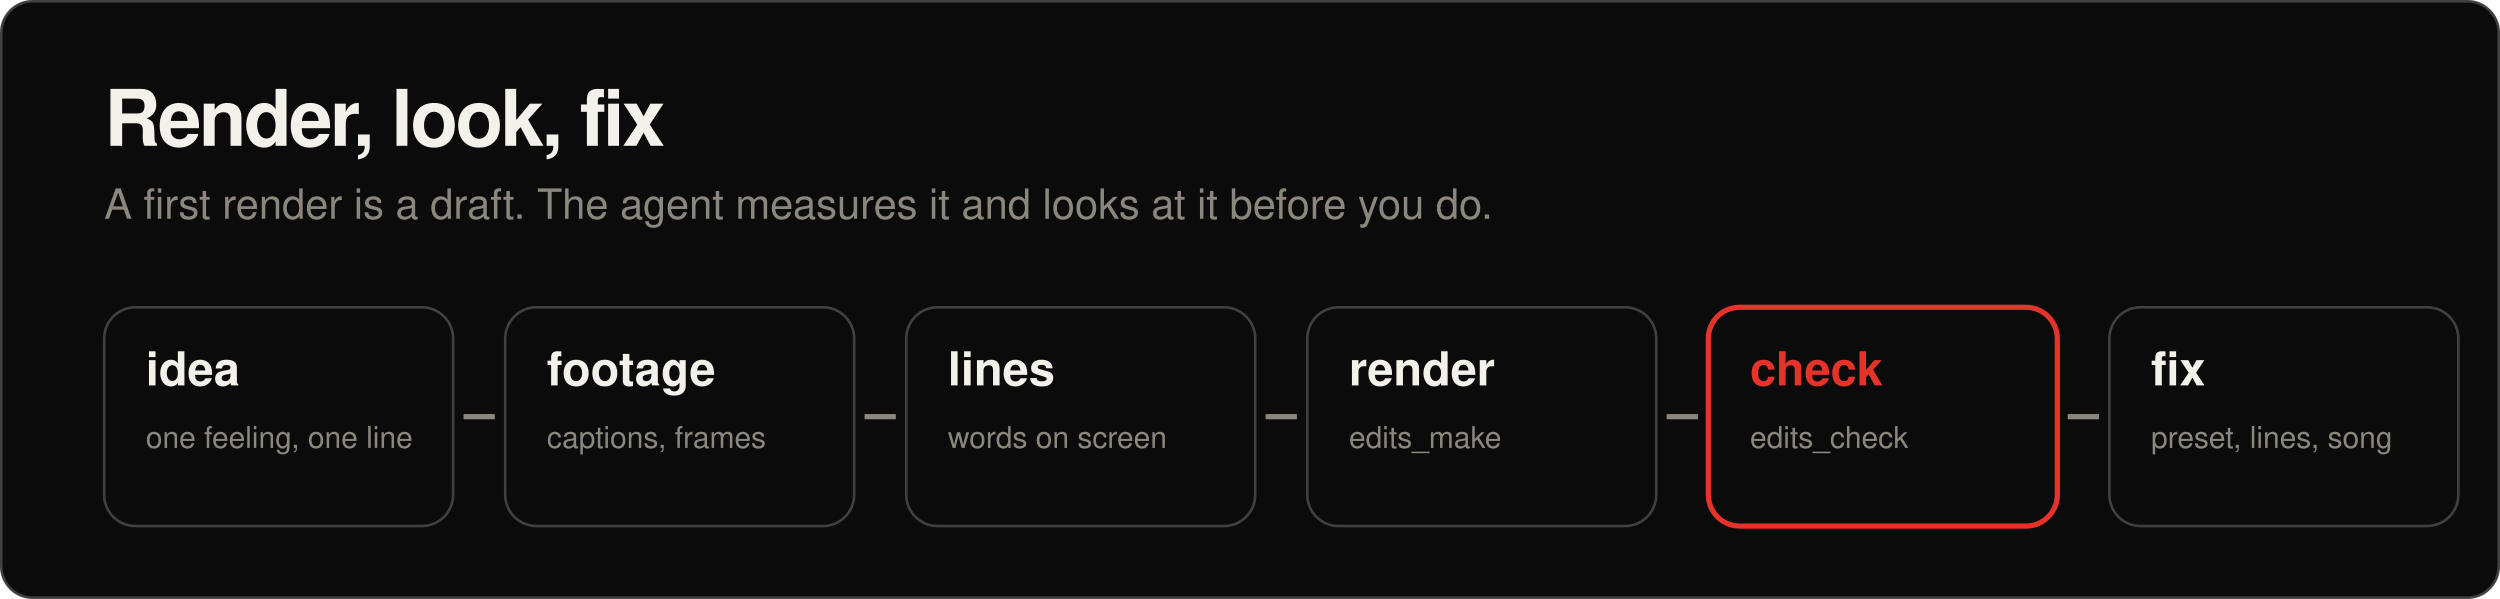
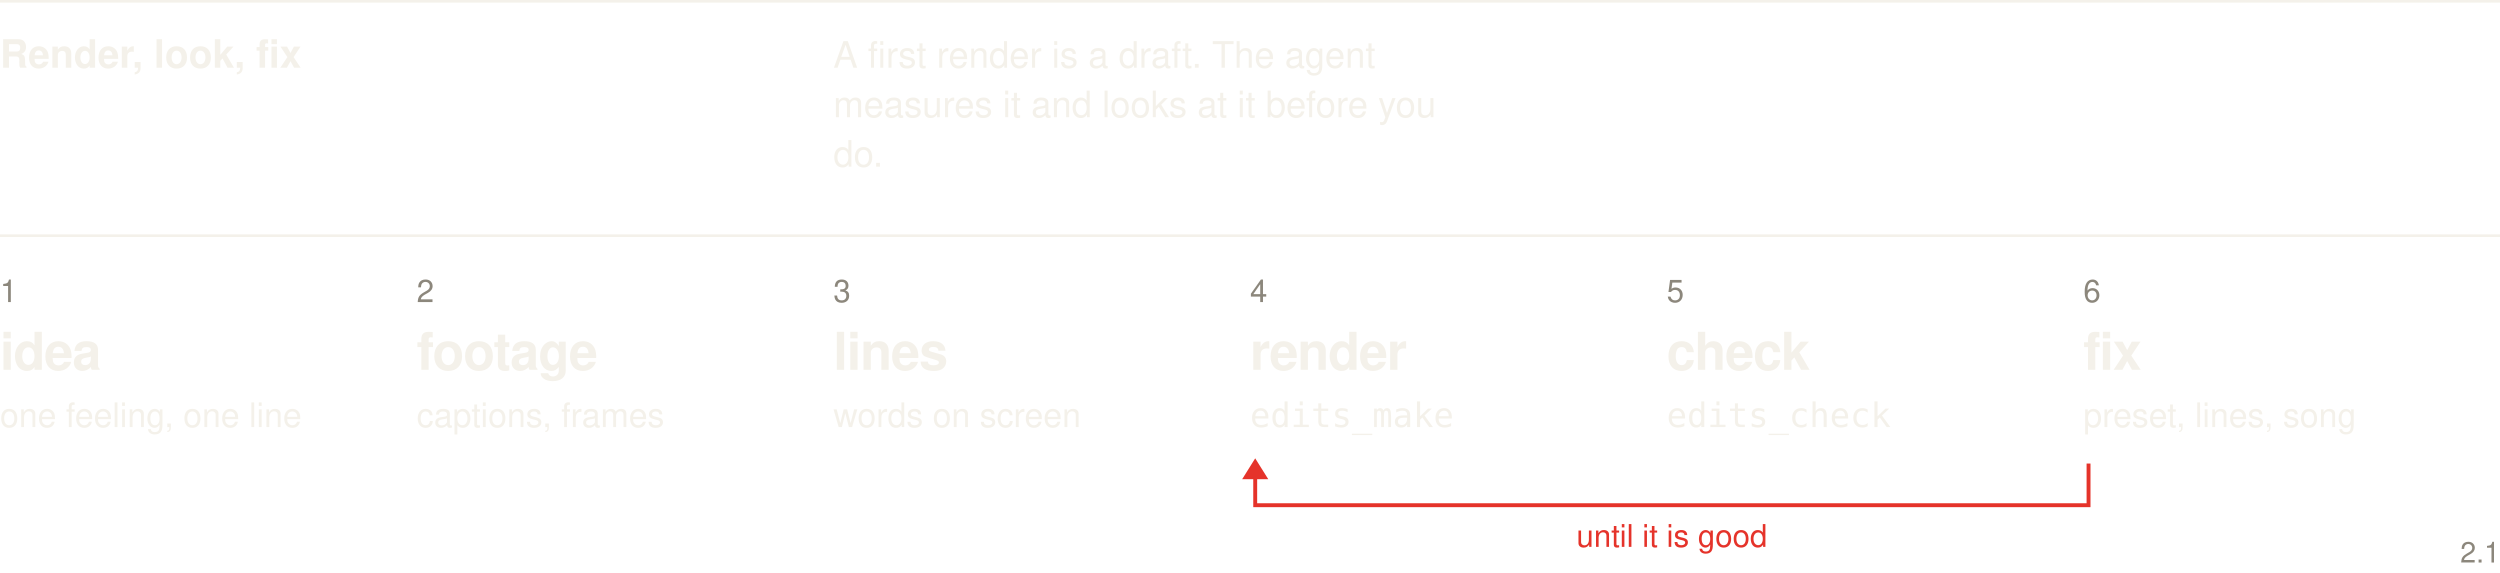
- <svg xmlns="http://www.w3.org/2000/svg" width="960" height="230" viewBox="0 0 960 230" role="img" aria-label="How an agent makes an edit good: decide the idea, know the footage, write the lines, render, check, fix">
-   <rect x="0.5" y="0.5" width="959" height="229" rx="12" fill="#0B0B0C" stroke="#404040" />
-   <text x="40" y="56" font-family="Helvetica Neue, Helvetica, Arial, Liberation Sans, sans-serif" font-weight="700" font-size="30" fill="#F4F1EA" text-anchor="start" letter-spacing="-1">Render, look, fix</text>
-   <text x="40" y="84" font-family="Helvetica Neue, Helvetica, Arial, Liberation Sans, sans-serif" font-weight="300" font-size="16" fill="#8C877C" text-anchor="start" letter-spacing="0">A first render is a draft. The agent measures it and looks at it before you do.</text>
-   <rect x="40" y="118" width="134" height="84" rx="12" fill="none" stroke="#404040" stroke-width="1" />
-   <text x="56" y="148" font-family="Helvetica Neue, Helvetica, Arial, Liberation Sans, sans-serif" font-weight="700" font-size="18" fill="#F4F1EA" text-anchor="start" letter-spacing="0">idea</text>
-   <text x="56" y="172" font-family="Helvetica Neue, Helvetica, Arial, Liberation Sans, sans-serif" font-weight="400" font-size="11.5" fill="#8C877C" text-anchor="start" letter-spacing="0">one feeling, one line</text>
-   <path d="M178 160 h12" stroke="#8C877C" stroke-width="2" />
-   <rect x="194" y="118" width="134" height="84" rx="12" fill="none" stroke="#404040" stroke-width="1" />
-   <text x="210" y="148" font-family="Helvetica Neue, Helvetica, Arial, Liberation Sans, sans-serif" font-weight="700" font-size="18" fill="#F4F1EA" text-anchor="start" letter-spacing="0">footage</text>
-   <text x="210" y="172" font-family="Helvetica Neue, Helvetica, Arial, Liberation Sans, sans-serif" font-weight="400" font-size="11.5" fill="#8C877C" text-anchor="start" letter-spacing="0">captions, frames</text>
-   <path d="M332 160 h12" stroke="#8C877C" stroke-width="2" />
-   <rect x="348" y="118" width="134" height="84" rx="12" fill="none" stroke="#404040" stroke-width="1" />
-   <text x="364" y="148" font-family="Helvetica Neue, Helvetica, Arial, Liberation Sans, sans-serif" font-weight="700" font-size="18" fill="#F4F1EA" text-anchor="start" letter-spacing="0">lines</text>
-   <text x="364" y="172" font-family="Helvetica Neue, Helvetica, Arial, Liberation Sans, sans-serif" font-weight="400" font-size="11.5" fill="#8C877C" text-anchor="start" letter-spacing="0">words on screen</text>
-   <path d="M486 160 h12" stroke="#8C877C" stroke-width="2" />
-   <rect x="502" y="118" width="134" height="84" rx="12" fill="none" stroke="#404040" stroke-width="1" />
-   <text x="518" y="148" font-family="Helvetica Neue, Helvetica, Arial, Liberation Sans, sans-serif" font-weight="700" font-size="18" fill="#F4F1EA" text-anchor="start" letter-spacing="0">render</text>
-   <text x="518" y="172" font-family="Helvetica Neue, Helvetica, Arial, Liberation Sans, sans-serif" font-weight="400" font-size="11.5" fill="#8C877C" text-anchor="start" letter-spacing="0">edits_make</text>
-   <path d="M640 160 h12" stroke="#8C877C" stroke-width="2" />
-   <rect x="656" y="118" width="134" height="84" rx="12" fill="none" stroke="#E5332A" stroke-width="2" />
-   <text x="672" y="148" font-family="Helvetica Neue, Helvetica, Arial, Liberation Sans, sans-serif" font-weight="700" font-size="18" fill="#E5332A" text-anchor="start" letter-spacing="0">check</text>
-   <text x="672" y="172" font-family="Helvetica Neue, Helvetica, Arial, Liberation Sans, sans-serif" font-weight="400" font-size="11.5" fill="#8C877C" text-anchor="start" letter-spacing="0">edits_check</text>
-   <path d="M794 160 h12" stroke="#8C877C" stroke-width="2" />
-   <rect x="810" y="118" width="134" height="84" rx="12" fill="none" stroke="#404040" stroke-width="1" />
-   <text x="826" y="148" font-family="Helvetica Neue, Helvetica, Arial, Liberation Sans, sans-serif" font-weight="700" font-size="18" fill="#F4F1EA" text-anchor="start" letter-spacing="0">fix</text>
-   <text x="826" y="172" font-family="Helvetica Neue, Helvetica, Arial, Liberation Sans, sans-serif" font-weight="400" font-size="11.5" fill="#8C877C" text-anchor="start" letter-spacing="0">preset, lines, song</text>
+ <svg xmlns="http://www.w3.org/2000/svg" width="960" height="220" viewBox="0 0 960 220" role="img" aria-label="How an agent makes an edit good: idea, footage, lines, render, check, fix">
+   <line x1="0" y1="0.5" x2="960" y2="0.5" stroke="#F4F1EA" stroke-width="1" />
+   <text x="0" y="26" font-family="Helvetica Neue, Helvetica, Arial, Liberation Sans, sans-serif" font-weight="700" font-size="15" fill="#F4F1EA" text-anchor="start" letter-spacing="0">Render, look, fix</text>
+   <text x="320" y="26" font-family="Helvetica Neue, Helvetica, Arial, Liberation Sans, sans-serif" font-weight="300" font-size="14" fill="#F4F1EA" text-anchor="start" letter-spacing="0">A first render is a draft. The agent</text>
+   <text x="320" y="45" font-family="Helvetica Neue, Helvetica, Arial, Liberation Sans, sans-serif" font-weight="300" font-size="14" fill="#F4F1EA" text-anchor="start" letter-spacing="0">measures it and looks at it before you</text>
+   <text x="320" y="64" font-family="Helvetica Neue, Helvetica, Arial, Liberation Sans, sans-serif" font-weight="300" font-size="14" fill="#F4F1EA" text-anchor="start" letter-spacing="0">do.</text>
+   <line x1="0" y1="90.5" x2="960" y2="90.5" stroke="#F4F1EA" stroke-width="1" />
+   <text x="0" y="116" font-family="Helvetica Neue, Helvetica, Arial, Liberation Sans, sans-serif" font-weight="400" font-size="12" fill="#8C877C" text-anchor="start" letter-spacing="0">1</text>
+   <text x="0" y="142" font-family="Helvetica Neue, Helvetica, Arial, Liberation Sans, sans-serif" font-weight="700" font-size="20" fill="#F4F1EA" text-anchor="start" letter-spacing="-0.4">idea</text>
+   <text x="0" y="164" font-family="Helvetica Neue, Helvetica, Arial, Liberation Sans, sans-serif" font-weight="300" font-size="13" fill="#F4F1EA" text-anchor="start" letter-spacing="0">one feeling, one line</text>
+   <text x="160" y="116" font-family="Helvetica Neue, Helvetica, Arial, Liberation Sans, sans-serif" font-weight="400" font-size="12" fill="#8C877C" text-anchor="start" letter-spacing="0">2</text>
+   <text x="160" y="142" font-family="Helvetica Neue, Helvetica, Arial, Liberation Sans, sans-serif" font-weight="700" font-size="20" fill="#F4F1EA" text-anchor="start" letter-spacing="-0.4">footage</text>
+   <text x="160" y="164" font-family="Helvetica Neue, Helvetica, Arial, Liberation Sans, sans-serif" font-weight="300" font-size="13" fill="#F4F1EA" text-anchor="start" letter-spacing="0">captions, frames</text>
+   <text x="320" y="116" font-family="Helvetica Neue, Helvetica, Arial, Liberation Sans, sans-serif" font-weight="400" font-size="12" fill="#8C877C" text-anchor="start" letter-spacing="0">3</text>
+   <text x="320" y="142" font-family="Helvetica Neue, Helvetica, Arial, Liberation Sans, sans-serif" font-weight="700" font-size="20" fill="#F4F1EA" text-anchor="start" letter-spacing="-0.4">lines</text>
+   <text x="320" y="164" font-family="Helvetica Neue, Helvetica, Arial, Liberation Sans, sans-serif" font-weight="300" font-size="13" fill="#F4F1EA" text-anchor="start" letter-spacing="0">words on screen</text>
+   <text x="480" y="116" font-family="Helvetica Neue, Helvetica, Arial, Liberation Sans, sans-serif" font-weight="400" font-size="12" fill="#8C877C" text-anchor="start" letter-spacing="0">4</text>
+   <text x="480" y="142" font-family="Helvetica Neue, Helvetica, Arial, Liberation Sans, sans-serif" font-weight="700" font-size="20" fill="#F4F1EA" text-anchor="start" letter-spacing="-0.4">render</text>
+   <text x="480" y="164" font-family="ui-monospace, JetBrains Mono, SF Mono, Menlo, monospace" font-weight="400" font-size="13" fill="#F4F1EA" text-anchor="start" letter-spacing="0">edits_make</text>
+   <text x="640" y="116" font-family="Helvetica Neue, Helvetica, Arial, Liberation Sans, sans-serif" font-weight="400" font-size="12" fill="#8C877C" text-anchor="start" letter-spacing="0">5</text>
+   <text x="640" y="142" font-family="Helvetica Neue, Helvetica, Arial, Liberation Sans, sans-serif" font-weight="700" font-size="20" fill="#F4F1EA" text-anchor="start" letter-spacing="-0.4">check</text>
+   <text x="640" y="164" font-family="ui-monospace, JetBrains Mono, SF Mono, Menlo, monospace" font-weight="400" font-size="13" fill="#F4F1EA" text-anchor="start" letter-spacing="0">edits_check</text>
+   <text x="800" y="116" font-family="Helvetica Neue, Helvetica, Arial, Liberation Sans, sans-serif" font-weight="400" font-size="12" fill="#8C877C" text-anchor="start" letter-spacing="0">6</text>
+   <text x="800" y="142" font-family="Helvetica Neue, Helvetica, Arial, Liberation Sans, sans-serif" font-weight="700" font-size="20" fill="#F4F1EA" text-anchor="start" letter-spacing="-0.4">fix</text>
+   <text x="800" y="164" font-family="Helvetica Neue, Helvetica, Arial, Liberation Sans, sans-serif" font-weight="300" font-size="13" fill="#F4F1EA" text-anchor="start" letter-spacing="0">preset, lines, song</text>
+   <path d="M802,178 V194 H482 V182" fill="none" stroke="#E5332A" stroke-width="1.5" />
+   <path d="M477,184 L482,176 L487,184 Z" fill="#E5332A" />
+   <text x="642" y="210" font-family="Helvetica Neue, Helvetica, Arial, Liberation Sans, sans-serif" font-weight="400" font-size="12" fill="#E5332A" text-anchor="middle" letter-spacing="0">until it is good</text>
+   <text x="960" y="216" font-family="Helvetica Neue, Helvetica, Arial, Liberation Sans, sans-serif" font-weight="400" font-size="11" fill="#8C877C" text-anchor="end" letter-spacing="0">2.1</text>
</svg>
